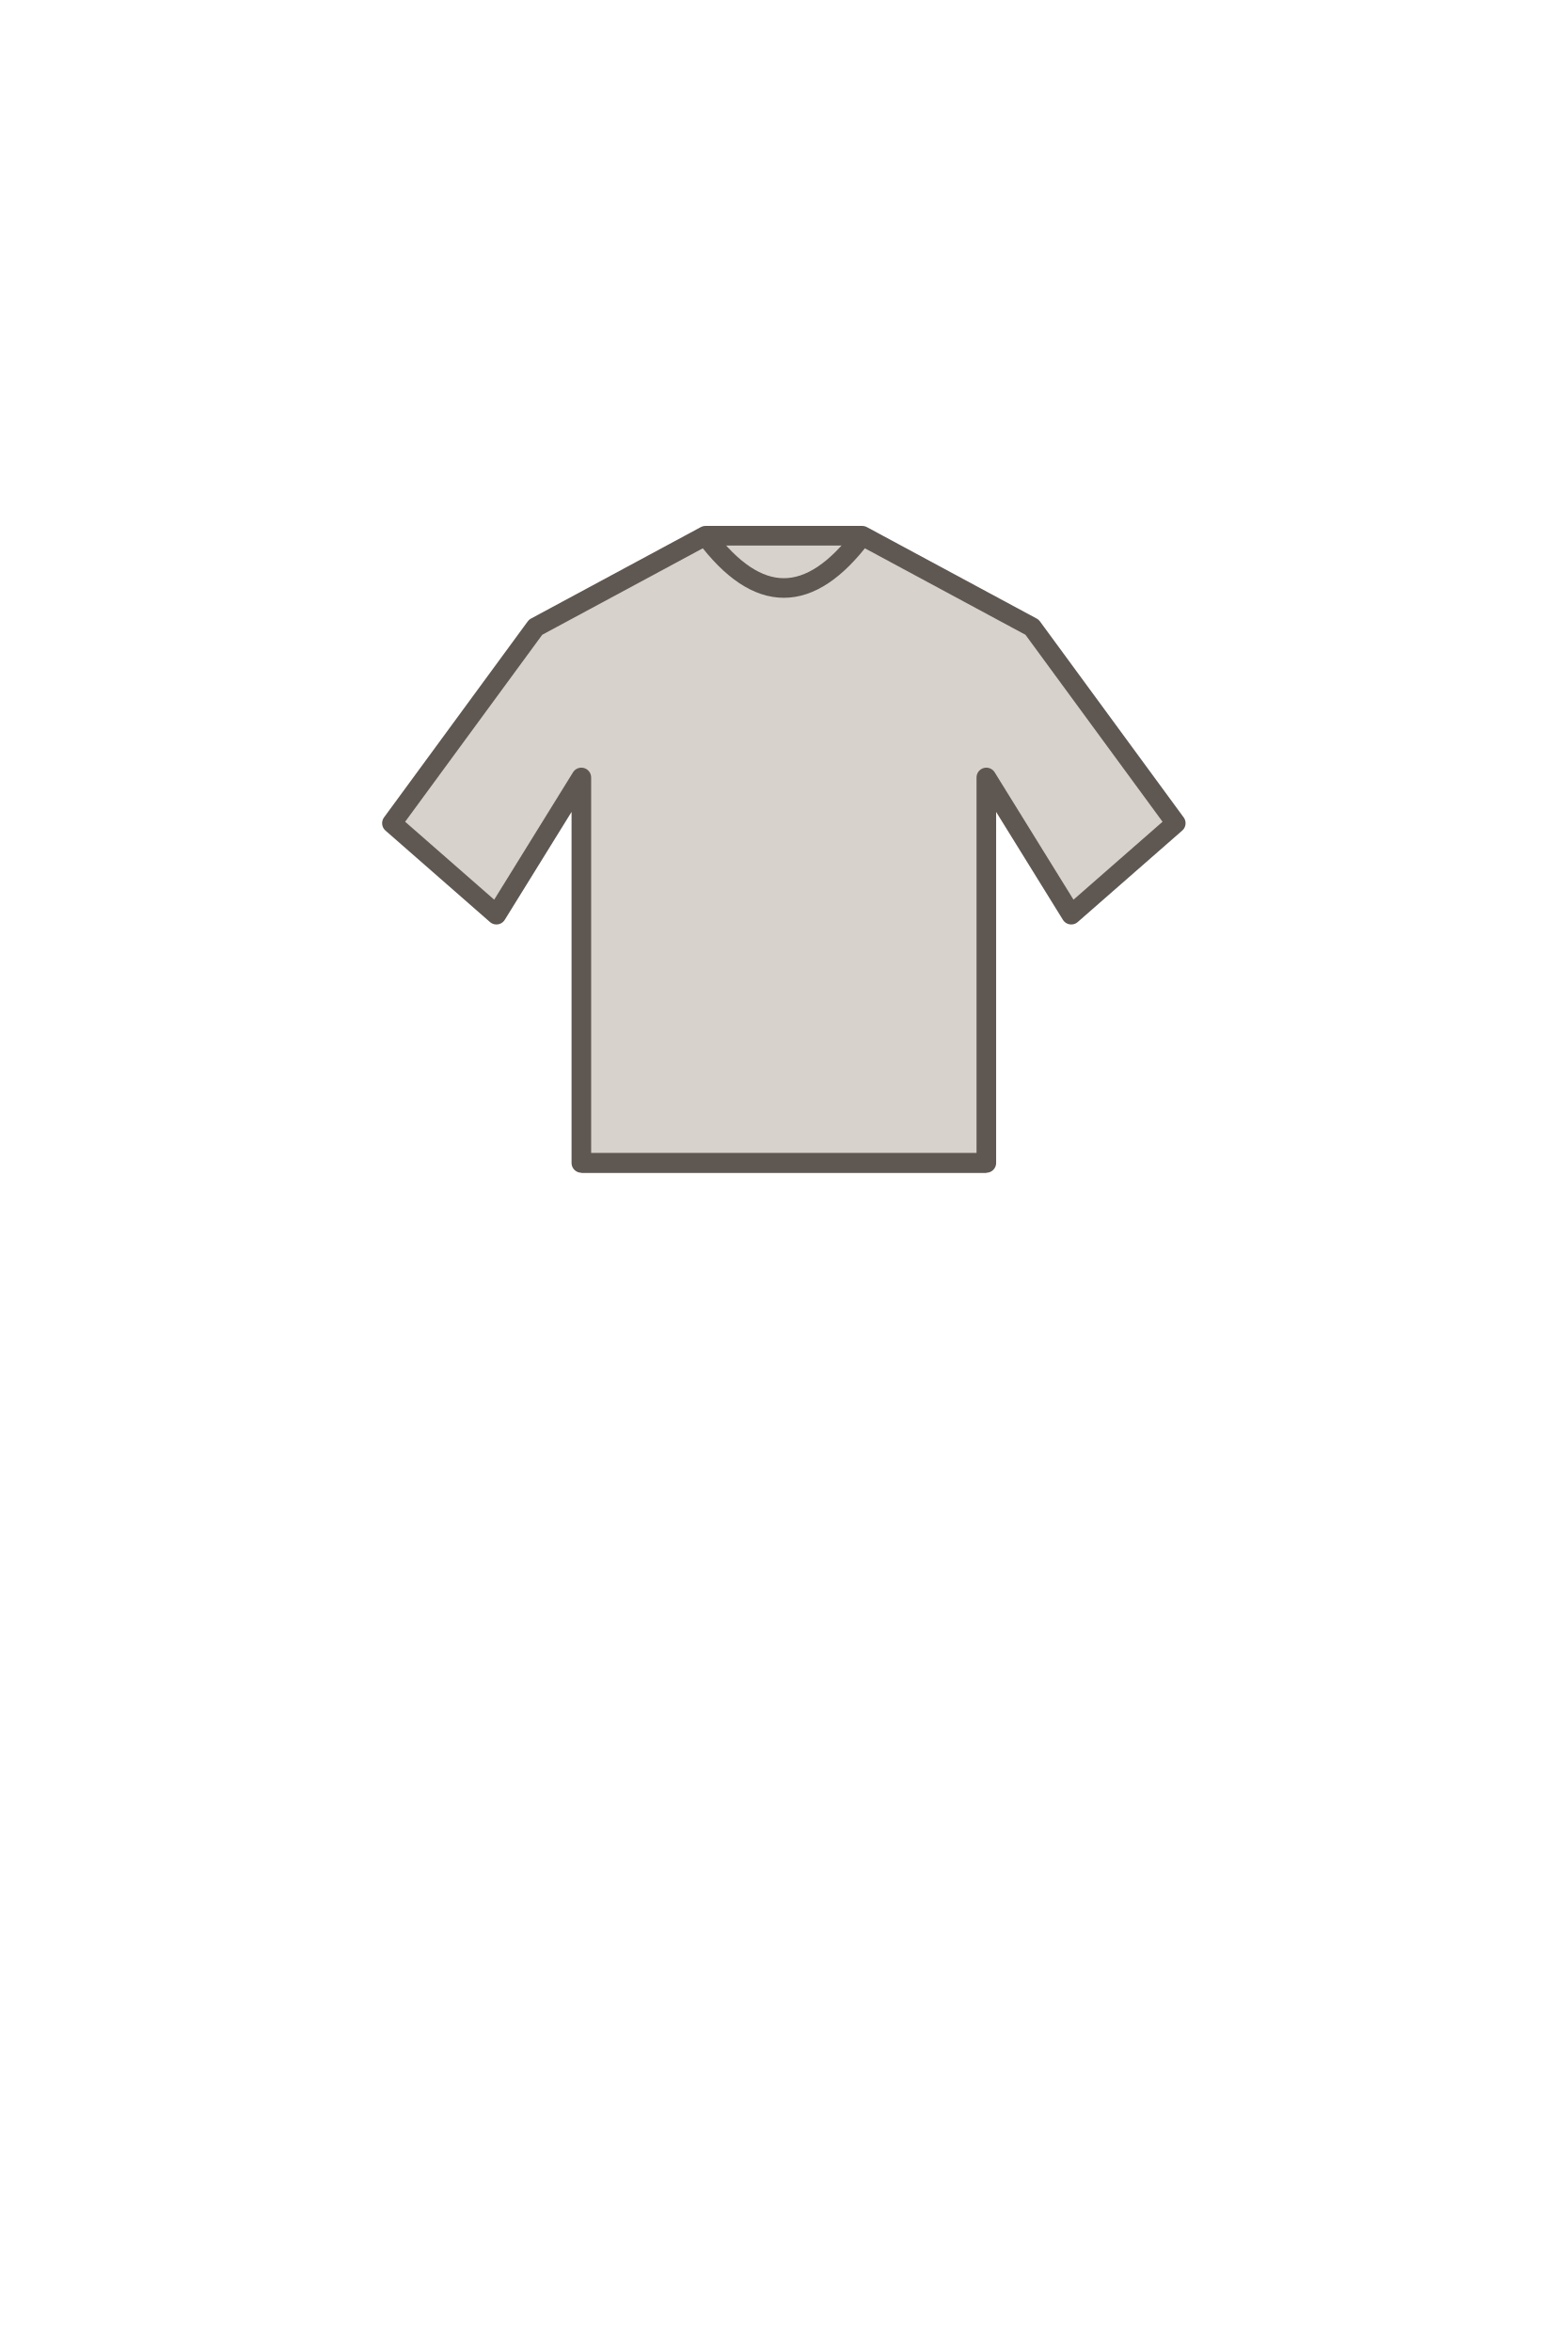
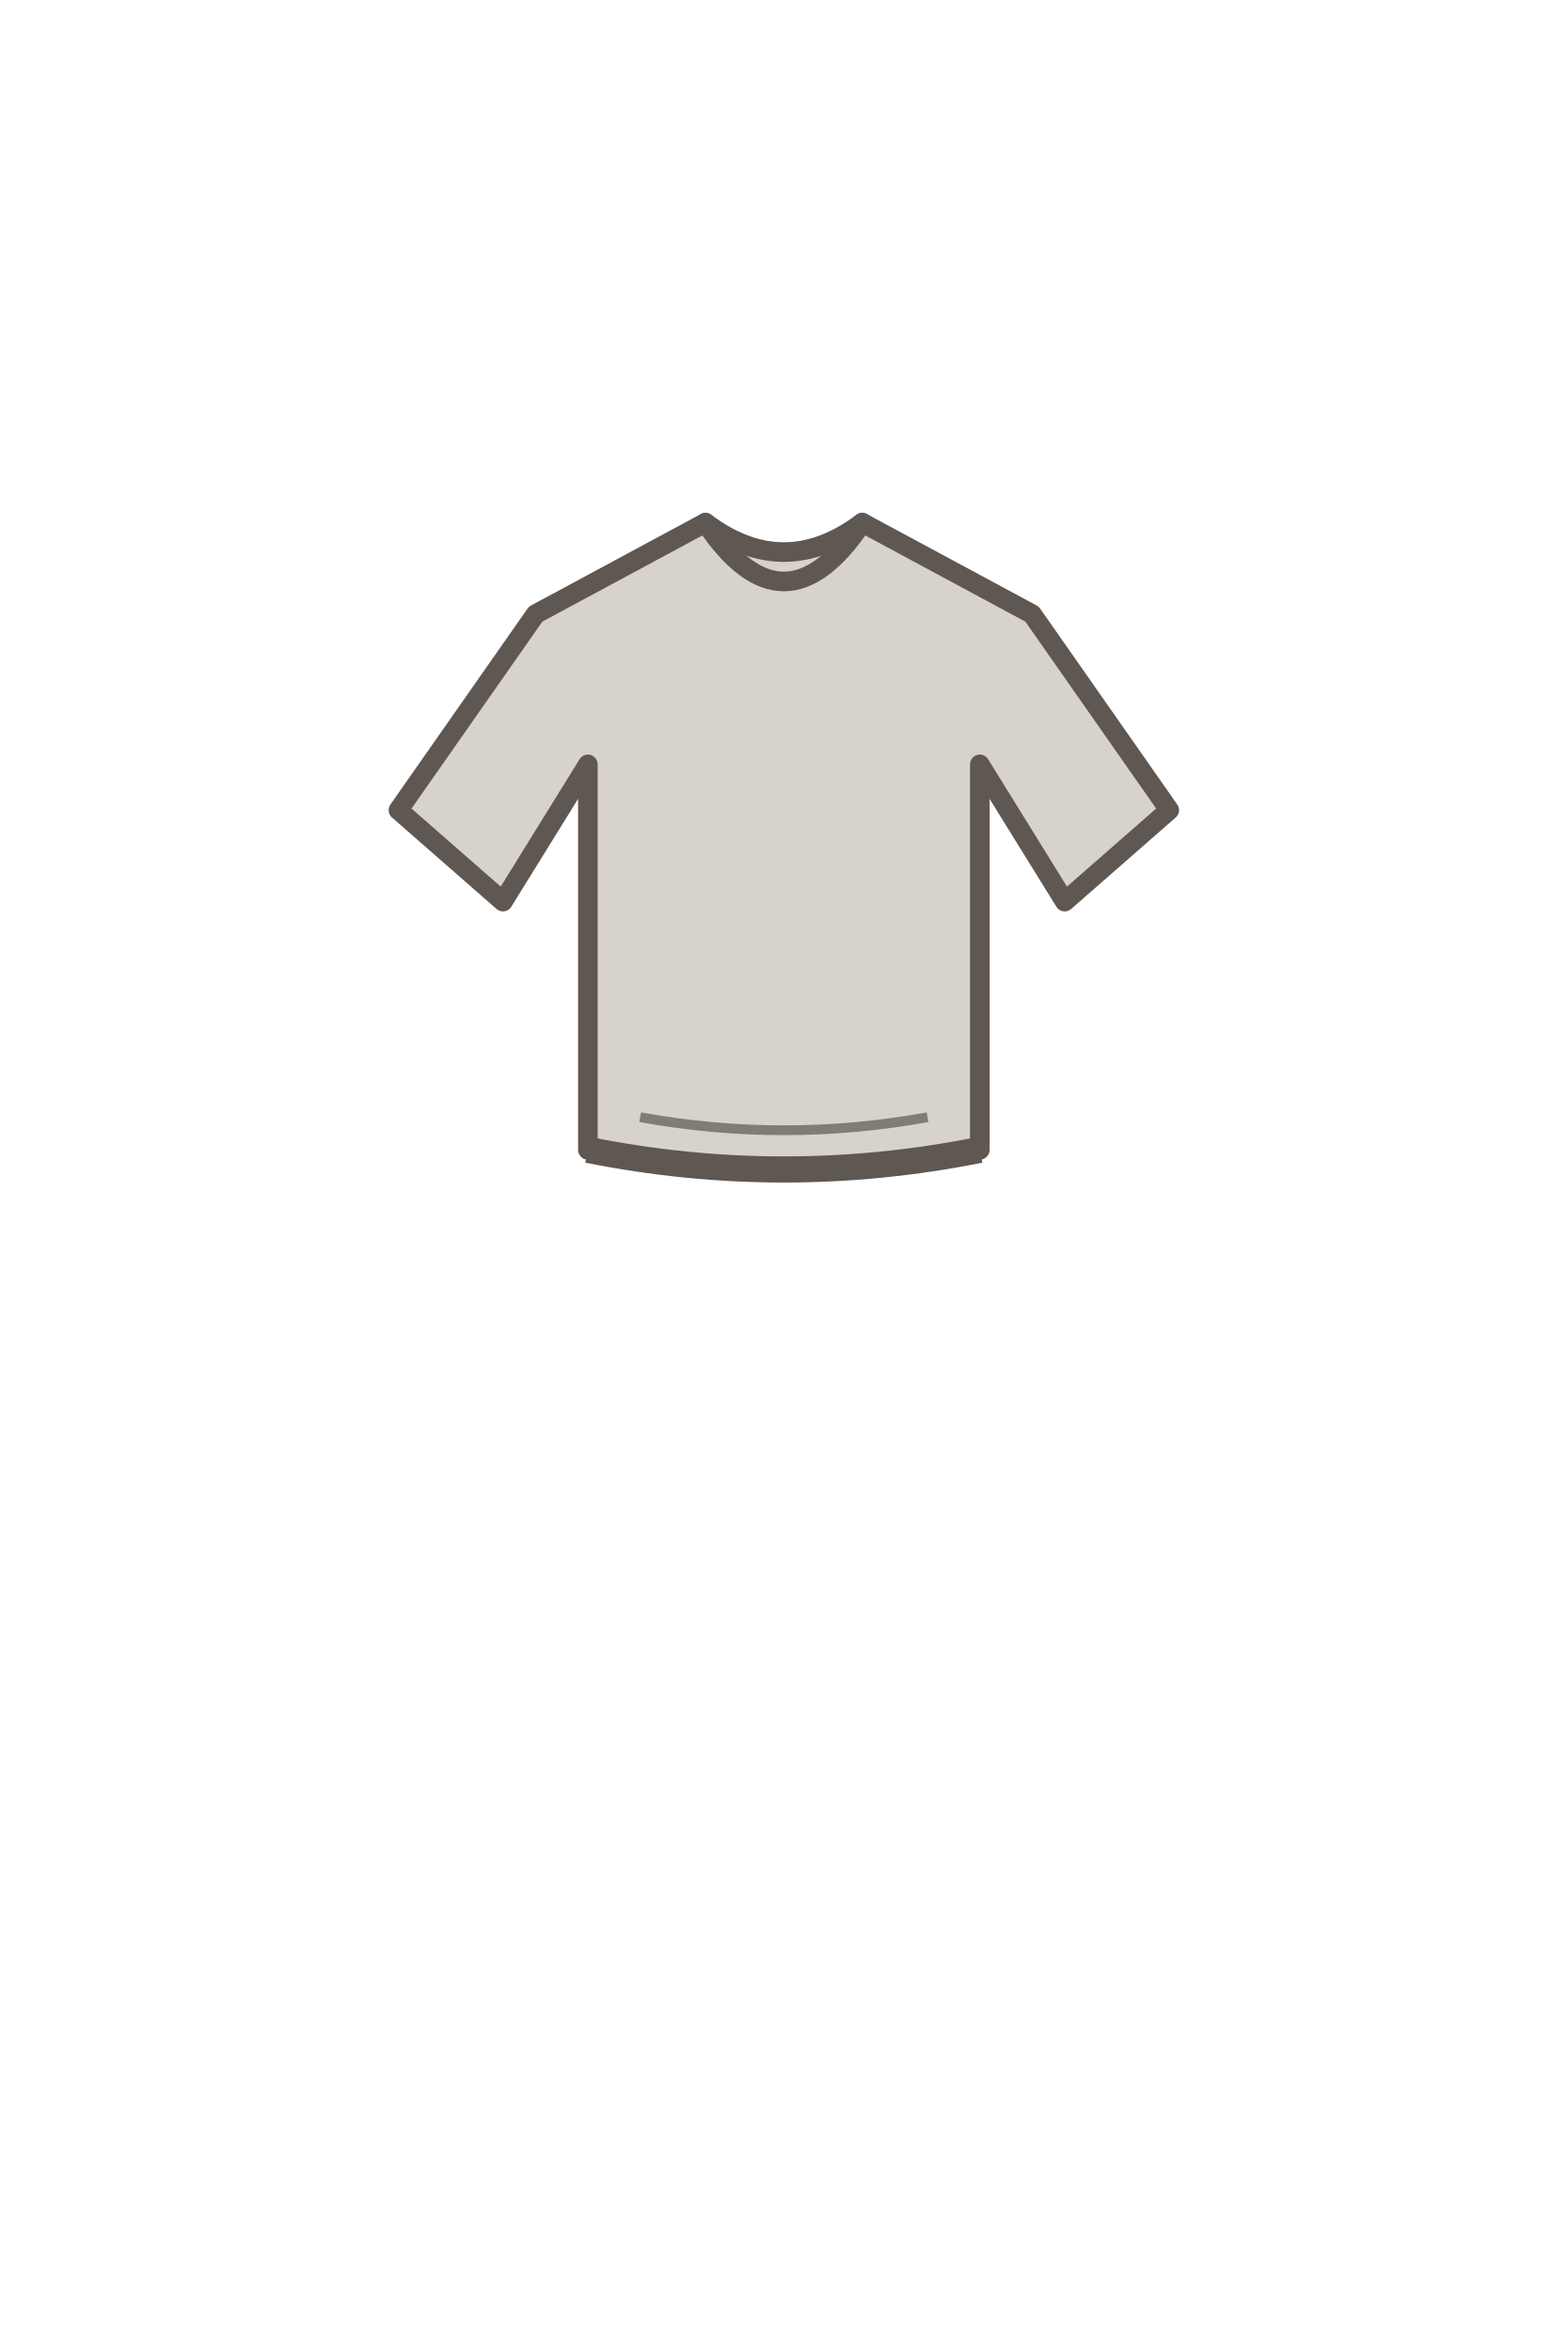
<svg xmlns="http://www.w3.org/2000/svg" viewBox="0 0 240 360">
-   <path d="M82 96 L108 82 H132 L158 96 L180 126 L164 140 L151 119 V178 H89 V119 L76 140 L60 126 Z" fill="#d8d2cc" stroke="#5e5752" stroke-width="3" stroke-linejoin="round" />
-   <path d="M108 82 Q120 98 132 82" fill="none" stroke="#5e5752" stroke-width="3" />
-   <path d="M89 178 H151" fill="none" stroke="#5e5752" stroke-width="3" />
+   <path d="M82 94 L108 80 Q120 89 132 80 L158 94 L179 124 L163 138 L150 117 V176 Q120 182 90 176 V117 L77 138 L61 124 Z" fill="#d8d2cc" stroke="#5e5752" stroke-width="3" stroke-linejoin="round" />
+   <path d="M108 80 Q120 98 132 80" fill="none" stroke="#5e5752" stroke-width="3" stroke-linecap="round" />
+   <path d="M90 176 Q120 182 150 176" fill="none" stroke="#5e5752" stroke-width="4" />
+   <path d="M98 171 Q120 175 142 171" fill="none" stroke="#5e5752" stroke-width="1.5" opacity=".7" />
</svg>
